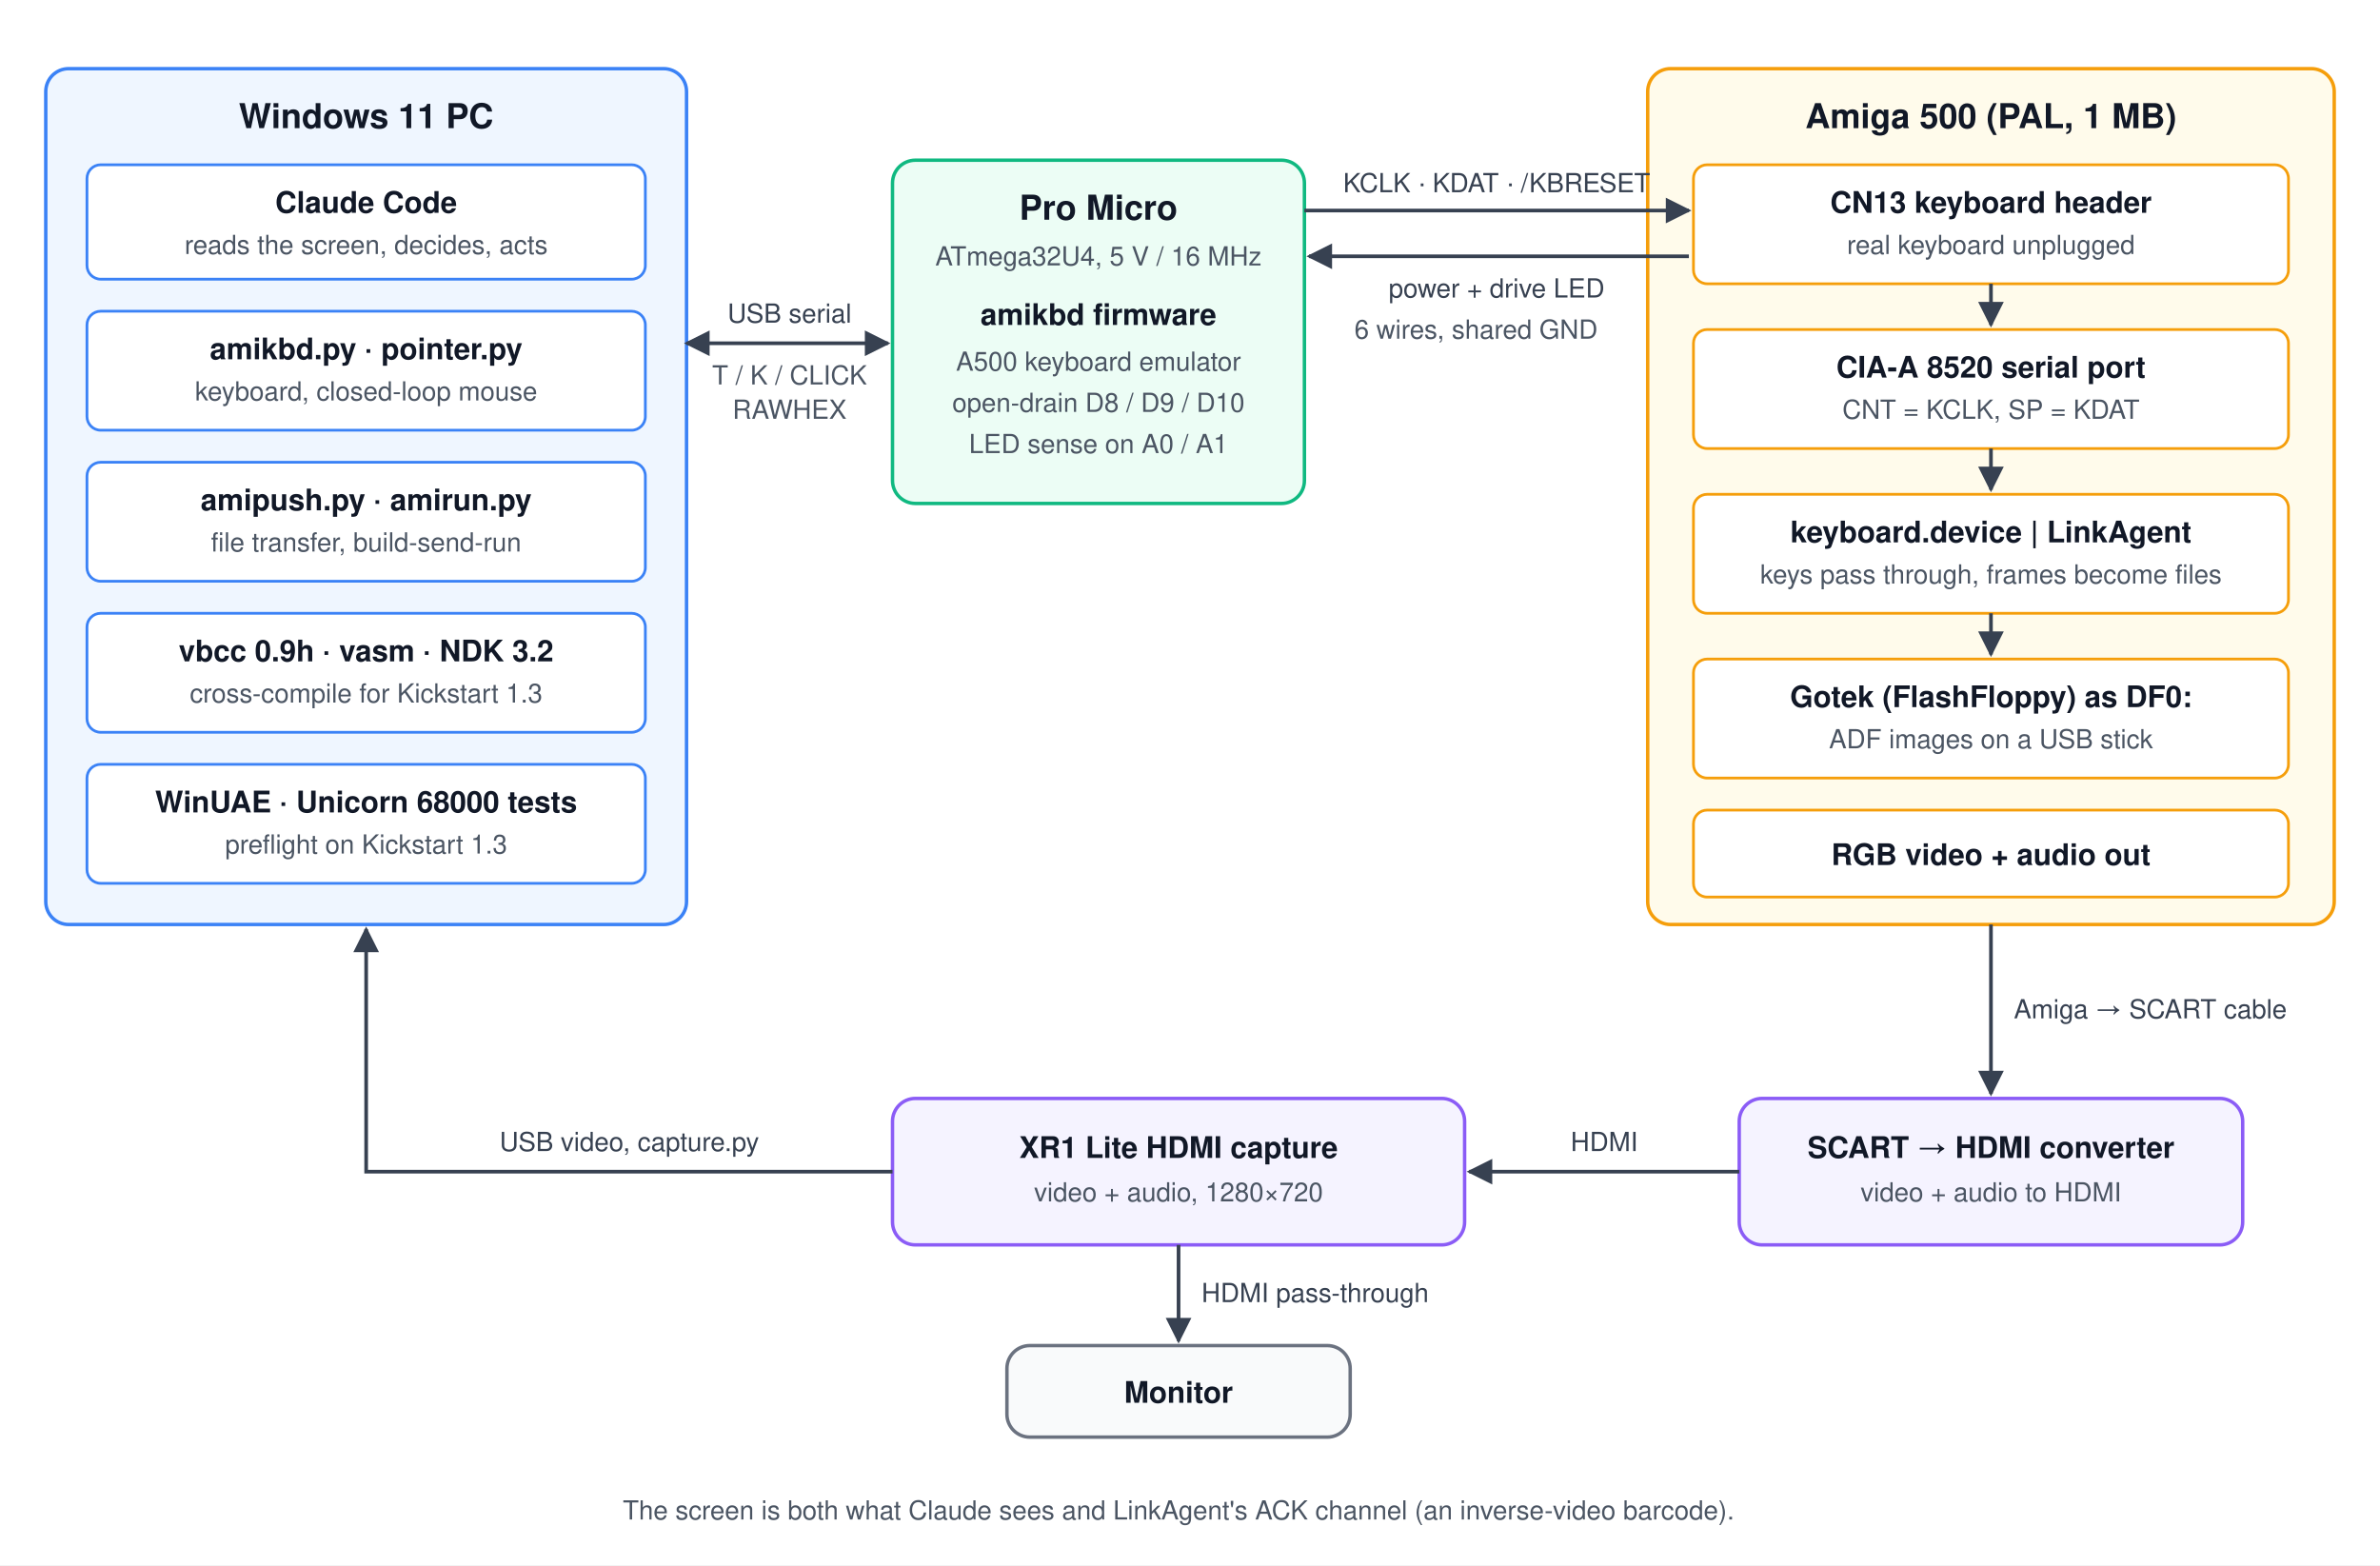
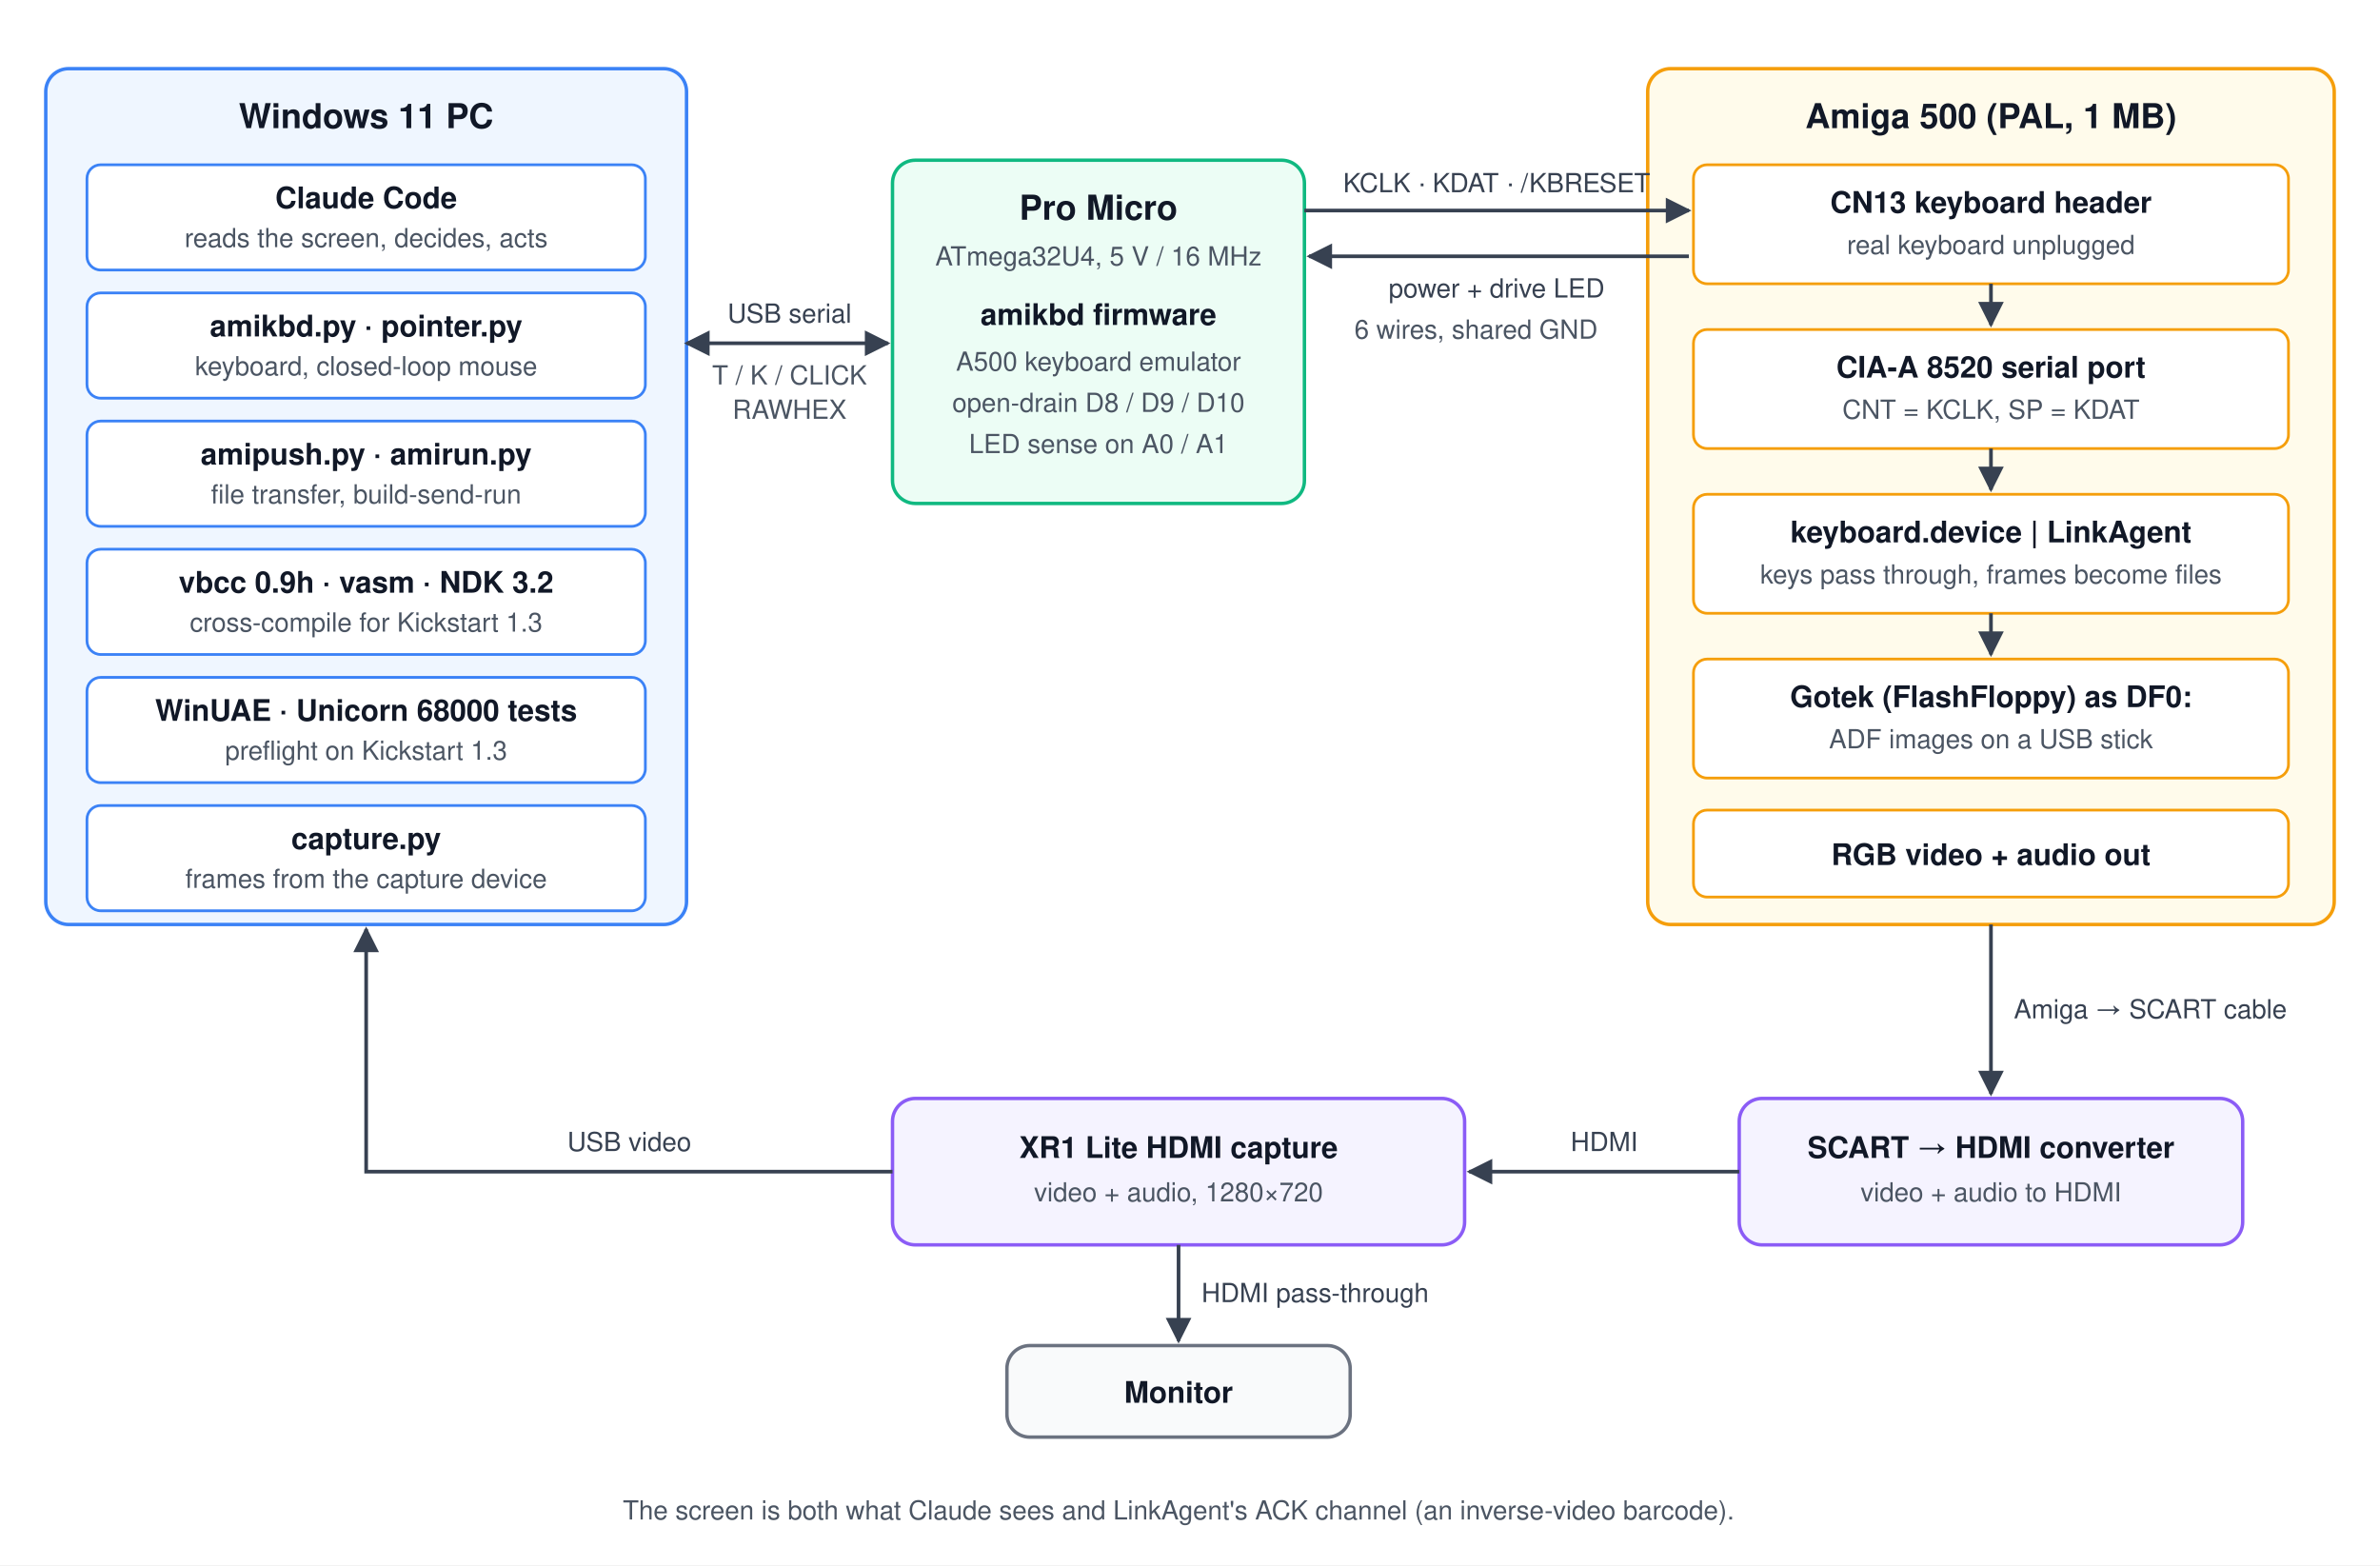
<svg xmlns="http://www.w3.org/2000/svg" viewBox="0 0 1040 684" width="1040" height="684" font-family="Segoe UI, Helvetica, Arial, sans-serif">
  <defs>
    <marker id="ah" viewBox="0 0 10 10" refX="9" refY="5" markerWidth="7" markerHeight="7" orient="auto-start-reverse">
      <path d="M0,0 L10,5 L0,10 z" fill="#374151" />
    </marker>
    <style>
      .grp { stroke-width: 1.5; rx: 10; }
      .box { fill: #ffffff; stroke-width: 1.2; rx: 6; }
      .h { font-size: 15px; font-weight: 700; fill: #111827; }
      .t { font-size: 13px; font-weight: 600; fill: #111827; }
      .s { font-size: 11.5px; fill: #4b5563; }
      .lbl { font-size: 11.5px; fill: #374151; }
      .ln { stroke: #374151; stroke-width: 1.6; fill: none; }
    </style>
  </defs>
  <rect width="1040" height="684" fill="#ffffff" />
  <rect class="grp" x="20" y="30" width="280" height="374" fill="#eff6ff" stroke="#3b82f6" />
  <text class="h" x="160" y="56" text-anchor="middle">Windows 11 PC</text>
-   <rect class="box" x="38" y="72" width="244" height="50" stroke="#3b82f6" fill="#dbeafe" />
-   <text class="t" x="160" y="93" text-anchor="middle">Claude Code</text>
-   <text class="s" x="160" y="111" text-anchor="middle">reads the screen, decides, acts</text>
-   <rect class="box" x="38" y="136" width="244" height="52" stroke="#3b82f6" />
-   <text class="t" x="160" y="157" text-anchor="middle">amikbd.py · pointer.py</text>
-   <text class="s" x="160" y="175" text-anchor="middle">keyboard, closed-loop mouse</text>
-   <rect class="box" x="38" y="202" width="244" height="52" stroke="#3b82f6" />
-   <text class="t" x="160" y="223" text-anchor="middle">amipush.py · amirun.py</text>
-   <text class="s" x="160" y="241" text-anchor="middle">file transfer, build-send-run</text>
-   <rect class="box" x="38" y="268" width="244" height="52" stroke="#3b82f6" />
-   <text class="t" x="160" y="289" text-anchor="middle">vbcc 0.9h · vasm · NDK 3.2</text>
-   <text class="s" x="160" y="307" text-anchor="middle">cross-compile for Kickstart 1.3</text>
-   <rect class="box" x="38" y="334" width="244" height="52" stroke="#3b82f6" />
-   <text class="t" x="160" y="355" text-anchor="middle">WinUAE · Unicorn 68000 tests</text>
-   <text class="s" x="160" y="373" text-anchor="middle">preflight on Kickstart 1.3</text>
+   <rect class="box" x="38" y="72" width="244" height="46" stroke="#3b82f6" fill="#dbeafe" />
+   <text class="t" x="160" y="91" text-anchor="middle">Claude Code</text>
+   <text class="s" x="160" y="108" text-anchor="middle">reads the screen, decides, acts</text>
+   <rect class="box" x="38" y="128" width="244" height="46" stroke="#3b82f6" />
+   <text class="t" x="160" y="147" text-anchor="middle">amikbd.py · pointer.py</text>
+   <text class="s" x="160" y="164" text-anchor="middle">keyboard, closed-loop mouse</text>
+   <rect class="box" x="38" y="184" width="244" height="46" stroke="#3b82f6" />
+   <text class="t" x="160" y="203" text-anchor="middle">amipush.py · amirun.py</text>
+   <text class="s" x="160" y="220" text-anchor="middle">file transfer, build-send-run</text>
+   <rect class="box" x="38" y="240" width="244" height="46" stroke="#3b82f6" />
+   <text class="t" x="160" y="259" text-anchor="middle">vbcc 0.9h · vasm · NDK 3.2</text>
+   <text class="s" x="160" y="276" text-anchor="middle">cross-compile for Kickstart 1.3</text>
+   <rect class="box" x="38" y="296" width="244" height="46" stroke="#3b82f6" />
+   <text class="t" x="160" y="315" text-anchor="middle">WinUAE · Unicorn 68000 tests</text>
+   <text class="s" x="160" y="332" text-anchor="middle">preflight on Kickstart 1.3</text>
+   <rect class="box" x="38" y="352" width="244" height="46" stroke="#3b82f6" />
+   <text class="t" x="160" y="371" text-anchor="middle">capture.py</text>
+   <text class="s" x="160" y="388" text-anchor="middle">frames from the capture device</text>
  <rect class="grp" x="390" y="70" width="180" height="150" fill="#ecfdf5" stroke="#10b981" />
  <text class="h" x="480" y="96" text-anchor="middle">Pro Micro</text>
  <text class="s" x="480" y="116" text-anchor="middle">ATmega32U4, 5 V / 16 MHz</text>
  <text class="t" x="480" y="142" text-anchor="middle">amikbd firmware</text>
  <text class="s" x="480" y="162" text-anchor="middle">A500 keyboard emulator</text>
  <text class="s" x="480" y="180" text-anchor="middle">open-drain D8 / D9 / D10</text>
  <text class="s" x="480" y="198" text-anchor="middle">LED sense on A0 / A1</text>
  <line class="ln" x1="300" y1="150" x2="388" y2="150" marker-end="url(#ah)" marker-start="url(#ah)" />
  <text class="lbl" x="345" y="141" text-anchor="middle">USB serial</text>
  <text class="s" x="345" y="168" text-anchor="middle">T / K / CLICK</text>
  <text class="s" x="345" y="183" text-anchor="middle">RAWHEX</text>
  <rect class="grp" x="720" y="30" width="300" height="374" fill="#fffbeb" stroke="#f59e0b" />
  <text class="h" x="870" y="56" text-anchor="middle">Amiga 500 (PAL, 1 MB)</text>
  <rect class="box" x="740" y="72" width="260" height="52" stroke="#f59e0b" />
  <text class="t" x="870" y="93" text-anchor="middle">CN13 keyboard header</text>
  <text class="s" x="870" y="111" text-anchor="middle">real keyboard unplugged</text>
  <rect class="box" x="740" y="144" width="260" height="52" stroke="#f59e0b" />
  <text class="t" x="870" y="165" text-anchor="middle">CIA-A 8520 serial port</text>
  <text class="s" x="870" y="183" text-anchor="middle">CNT = KCLK, SP = KDAT</text>
  <rect class="box" x="740" y="216" width="260" height="52" stroke="#f59e0b" />
  <text class="t" x="870" y="237" text-anchor="middle">keyboard.device  |  LinkAgent</text>
  <text class="s" x="870" y="255" text-anchor="middle">keys pass through, frames become files</text>
  <rect class="box" x="740" y="288" width="260" height="52" stroke="#f59e0b" />
  <text class="t" x="870" y="309" text-anchor="middle">Gotek (FlashFloppy) as DF0:</text>
  <text class="s" x="870" y="327" text-anchor="middle">ADF images on a USB stick</text>
  <rect class="box" x="740" y="354" width="260" height="38" stroke="#f59e0b" />
  <text class="t" x="870" y="378" text-anchor="middle">RGB video + audio out</text>
  <line class="ln" x1="870" y1="124" x2="870" y2="142" marker-end="url(#ah)" />
  <line class="ln" x1="870" y1="196" x2="870" y2="214" marker-end="url(#ah)" />
  <line class="ln" x1="870" y1="268" x2="870" y2="286" marker-end="url(#ah)" />
  <line class="ln" x1="570" y1="92" x2="738" y2="92" marker-end="url(#ah)" />
  <text class="lbl" x="654" y="84" text-anchor="middle">KCLK · KDAT · /KBRESET</text>
  <line class="ln" x1="738" y1="112" x2="572" y2="112" marker-end="url(#ah)" />
  <text class="lbl" x="654" y="130" text-anchor="middle">power + drive LED</text>
  <text class="s" x="645" y="148" text-anchor="middle">6 wires, shared GND</text>
  <rect class="grp" x="760" y="480" width="220" height="64" fill="#f5f3ff" stroke="#8b5cf6" />
  <text class="t" x="870" y="506" text-anchor="middle">SCART → HDMI converter</text>
  <text class="s" x="870" y="525" text-anchor="middle">video + audio to HDMI</text>
  <rect class="grp" x="390" y="480" width="250" height="64" fill="#f5f3ff" stroke="#8b5cf6" />
  <text class="t" x="515" y="506" text-anchor="middle">XR1 Lite HDMI capture</text>
  <text class="s" x="515" y="525" text-anchor="middle">video + audio, 1280×720</text>
  <line class="ln" x1="870" y1="404" x2="870" y2="478" marker-end="url(#ah)" />
  <text class="lbl" x="880" y="445">Amiga → SCART cable</text>
  <line class="ln" x1="760" y1="512" x2="642" y2="512" marker-end="url(#ah)" />
  <text class="lbl" x="701" y="503" text-anchor="middle">HDMI</text>
  <polyline class="ln" points="390,512 160,512 160,406" marker-end="url(#ah)" />
-   <text class="lbl" x="275" y="503" text-anchor="middle">USB video, capture.py</text>
+   <text class="lbl" x="275" y="503" text-anchor="middle">USB video</text>
  <line class="ln" x1="515" y1="544" x2="515" y2="586" marker-end="url(#ah)" />
  <text class="lbl" x="525" y="569">HDMI pass-through</text>
  <rect class="grp" x="440" y="588" width="150" height="40" fill="#f9fafb" stroke="#6b7280" />
  <text class="t" x="515" y="613" text-anchor="middle">Monitor</text>
  <text class="s" x="515" y="664" text-anchor="middle">The screen is both what Claude sees and LinkAgent's ACK channel (an inverse-video barcode).</text>
</svg>
